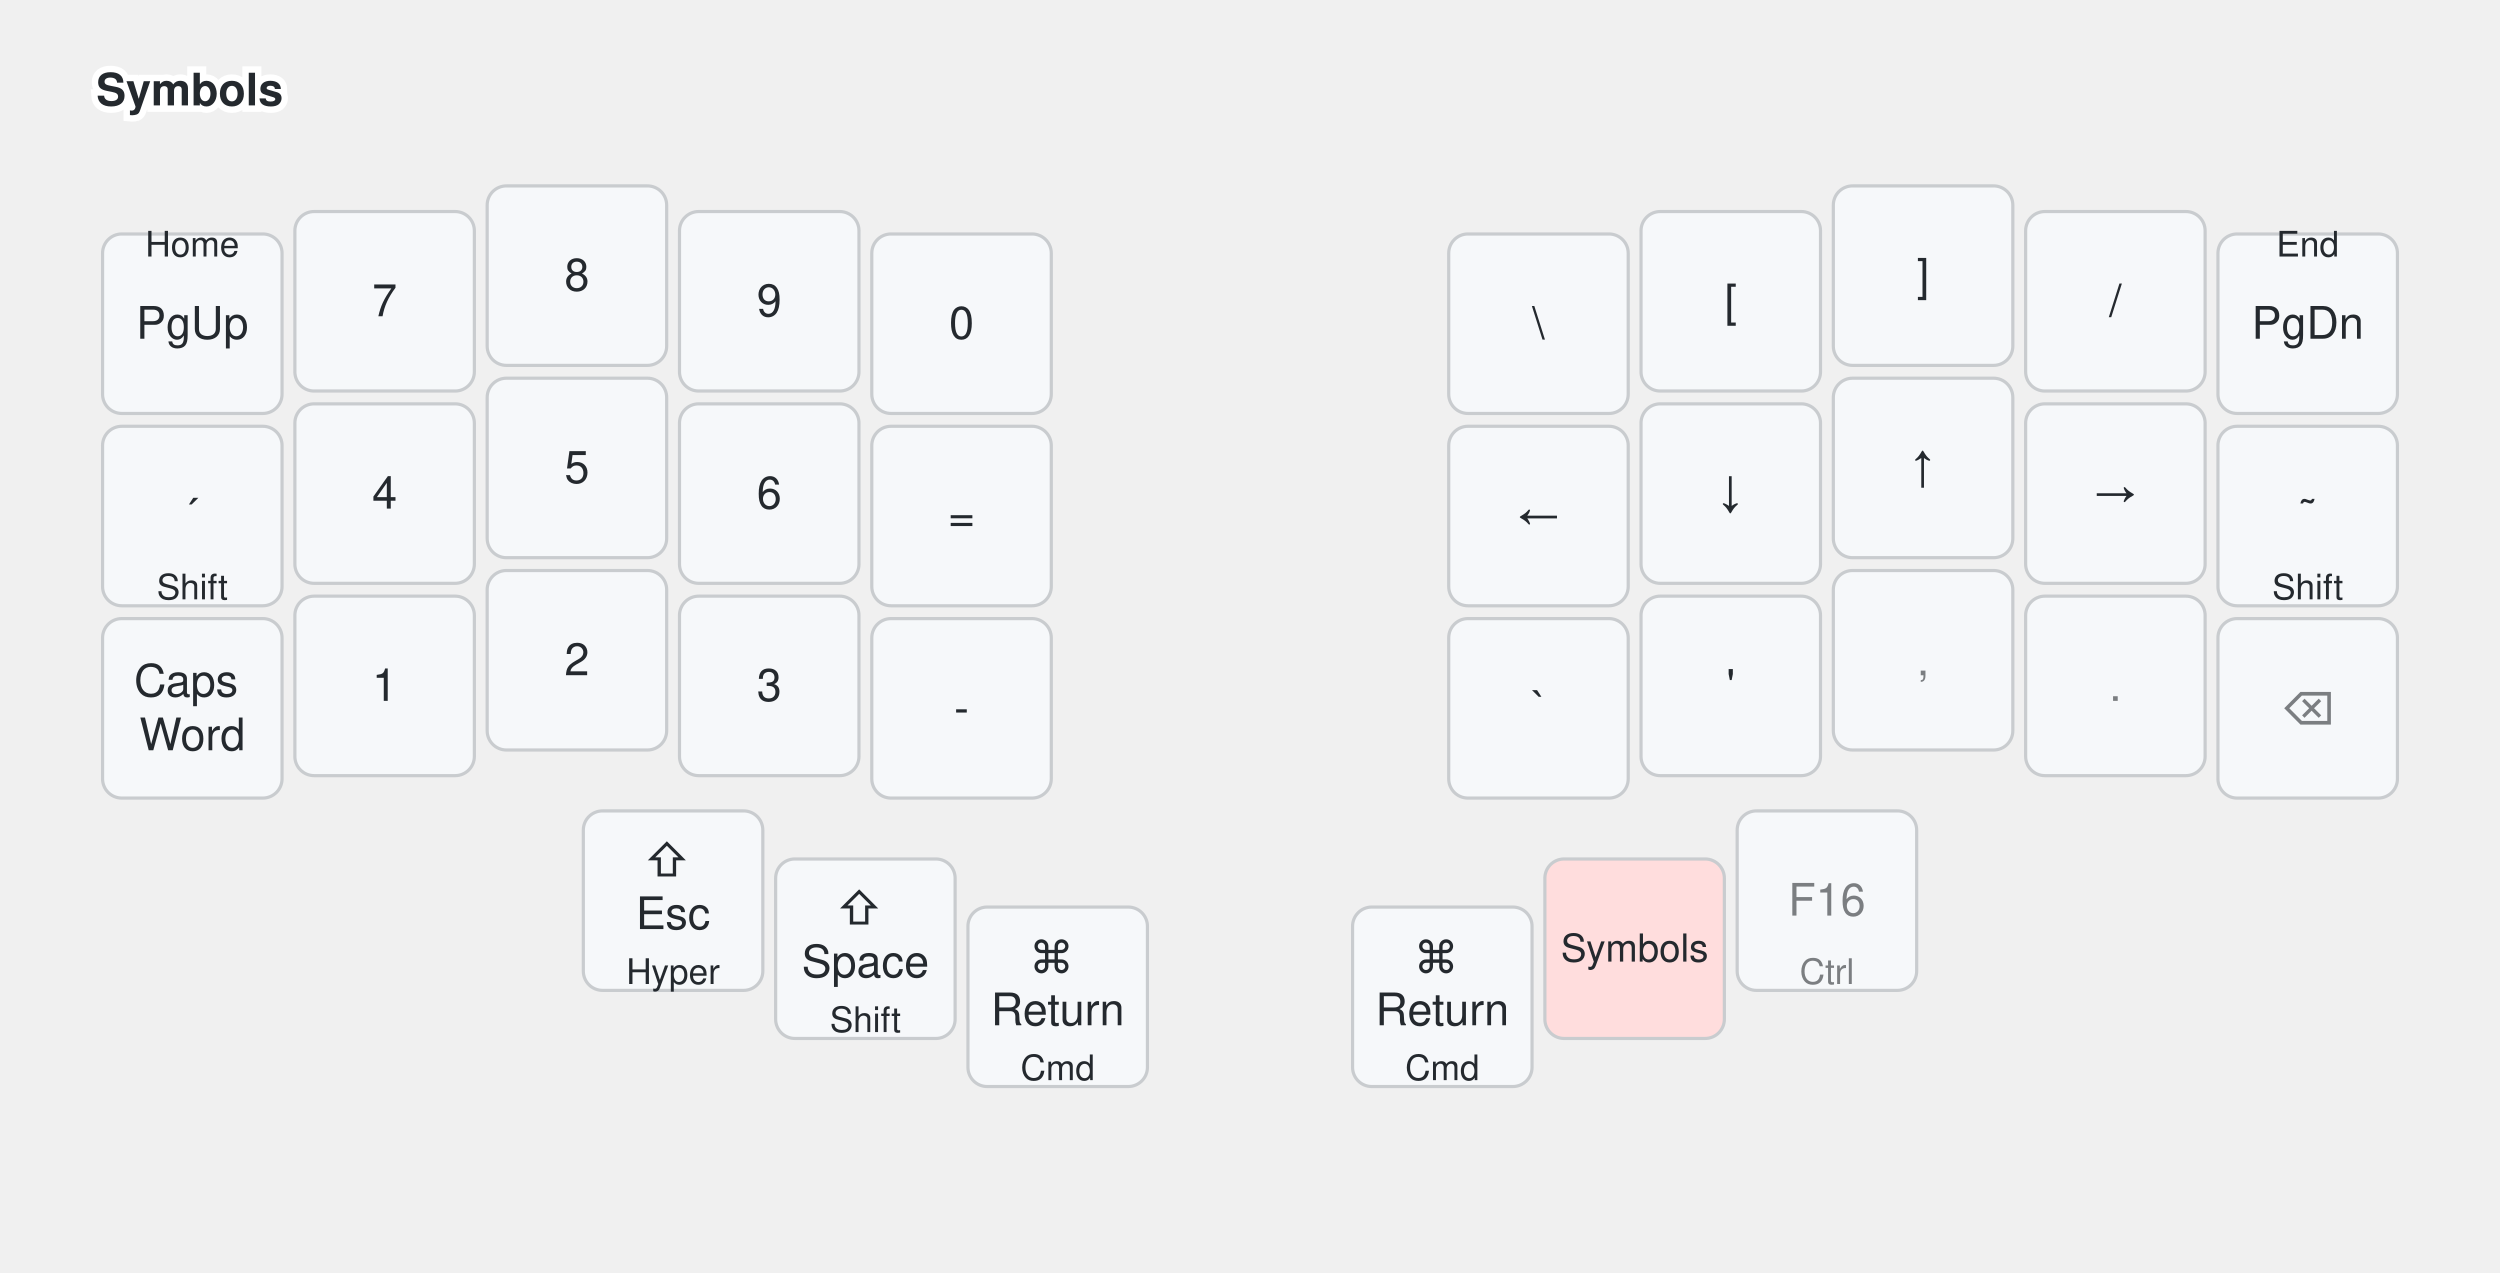
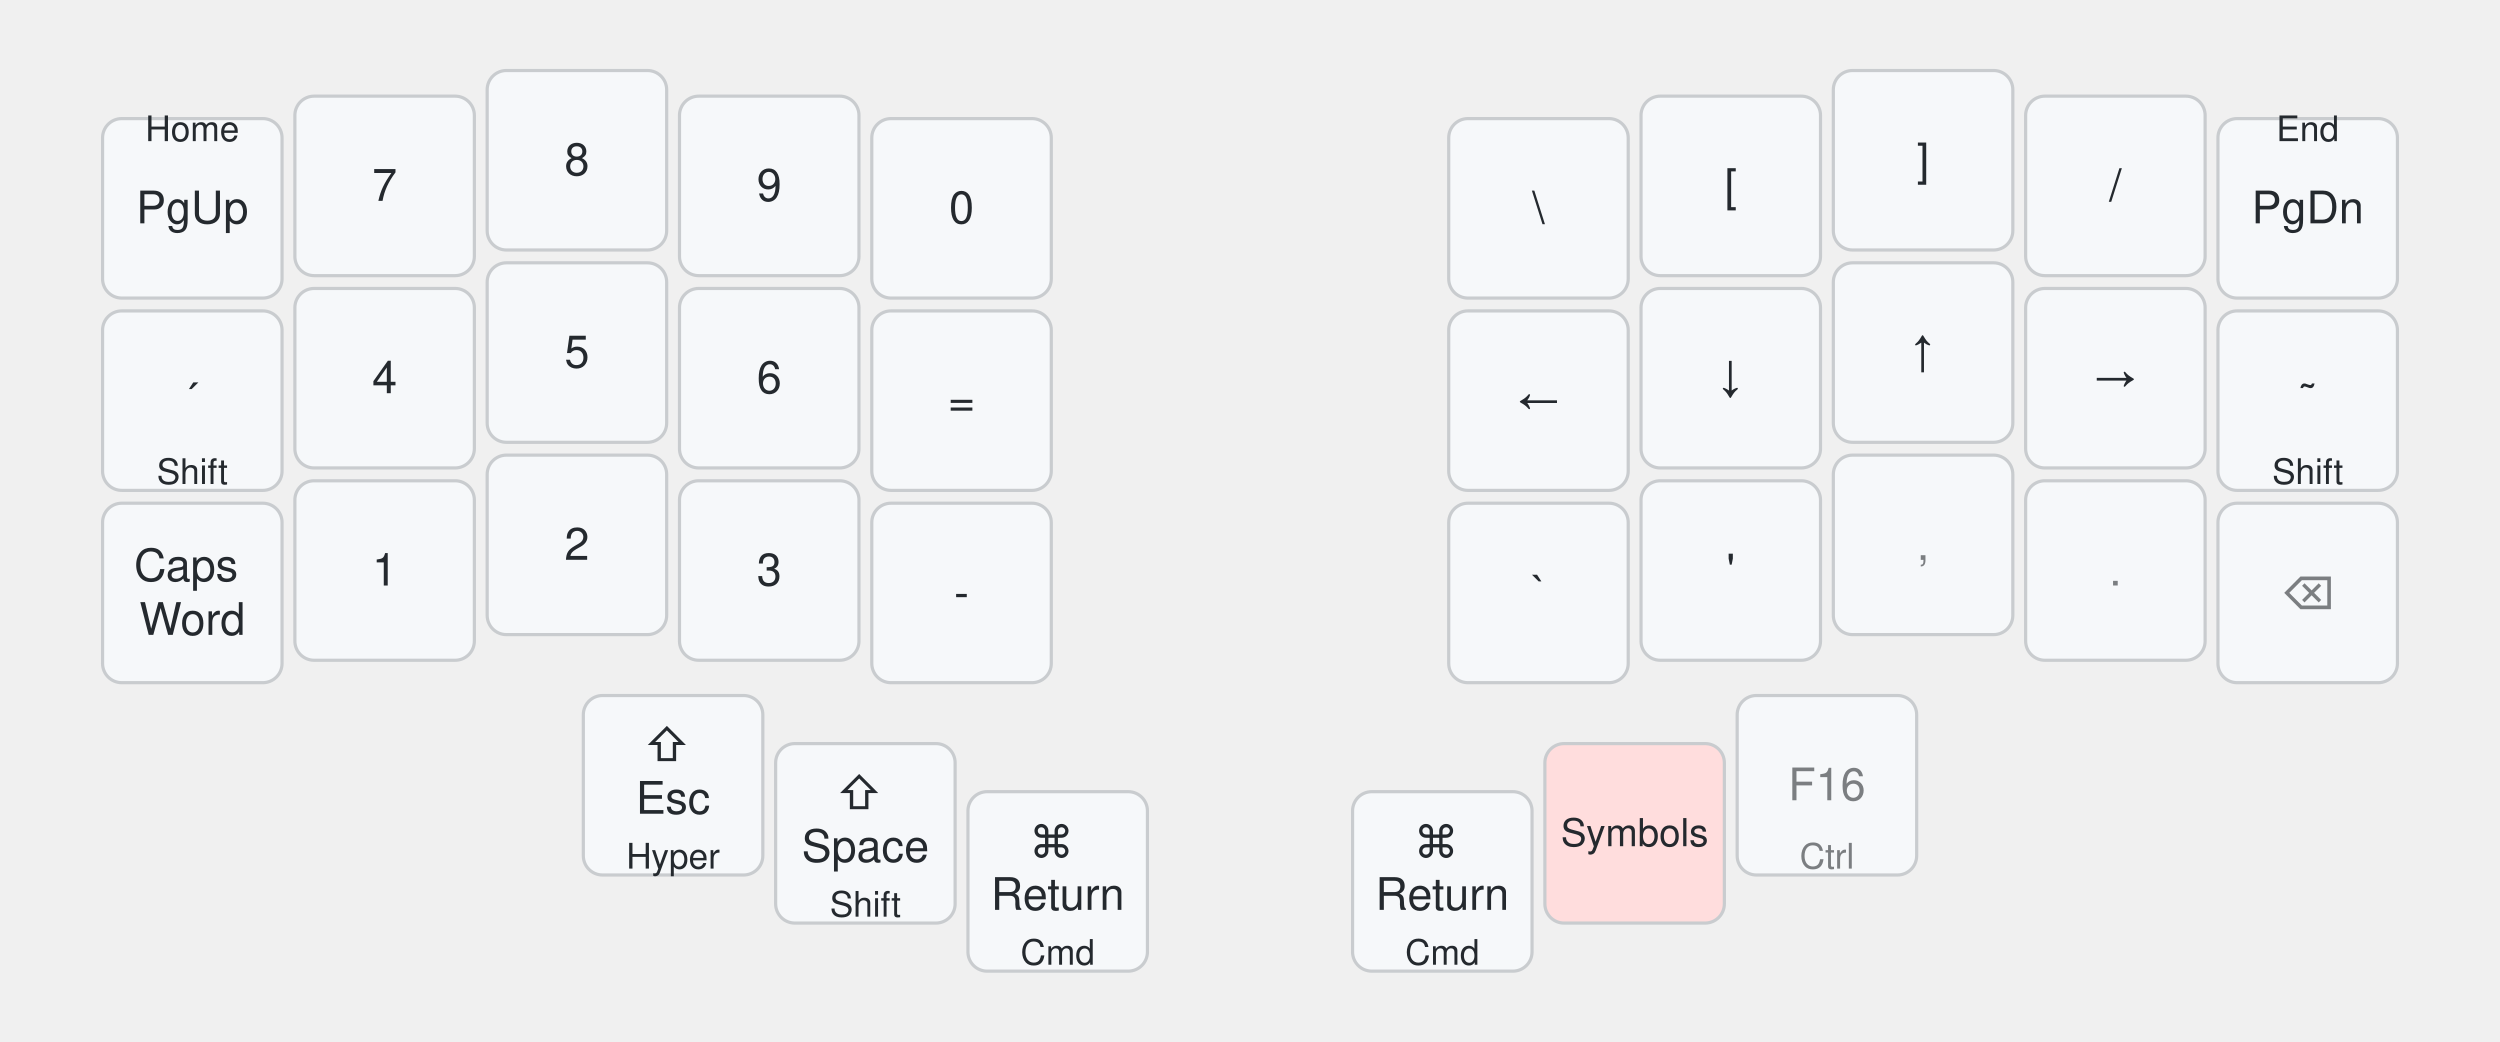
- <svg xmlns="http://www.w3.org/2000/svg" width="780" height="397" viewBox="0 0 780 397" class="keymap">
+ <svg xmlns="http://www.w3.org/2000/svg" width="780" height="325" viewBox="0 0 780 325" class="keymap">
  <style>/* inherit to force styles through use tags */
svg path {
    fill: inherit;
}

/* font and background color specifications */
svg.keymap {
    font-family: SFMono-Regular,Consolas,Liberation Mono,Menlo,monospace;
    font-size: 14px;
    font-kerning: normal;
    text-rendering: optimizeLegibility;
    fill: #24292e;
}

/* default key styling */
rect.key {
    fill: #f6f8fa;
}

rect.key, rect.combo {
    stroke: #c9cccf;
    stroke-width: 1;
}

/* default key side styling, only used is draw_key_sides is set */
rect.side {
    filter: brightness(90%);
}

/* color accent for combo boxes */
rect.combo, rect.combo-separate {
    fill: #cdf;
}

/* color accent for held keys */
rect.held, rect.combo.held {
    fill: #fdd;
}

/* color accent for ghost (optional) keys */
rect.ghost, rect.combo.ghost {
    stroke-dasharray: 4, 4;
    stroke-width: 2;
}

text {
    text-anchor: middle;
    dominant-baseline: middle;
}

/* styling for layer labels */
text.label {
    font-weight: bold;
    text-anchor: start;
    stroke: white;
    stroke-width: 4;
    paint-order: stroke;
}

/* styling for optional footer */
text.footer {
    text-anchor: end;
    dominant-baseline: auto;
    stroke: white;
    stroke-width: 4;
    paint-order: stroke;
}

/* styling for combo tap, and key non-tap label text */
text.combo, text.hold, text.shifted, text.left, text.right, text.tl, text.tr, text.bl, text.br {
    font-size: 11px;
}

text.hold, text.bl, text.br {
    text-anchor: middle;
    dominant-baseline: auto;
}

text.shifted, text.tl, text.tr {
    text-anchor: middle;
    dominant-baseline: hanging;
}

text.left, text.tl, text.bl {
    text-anchor: start;
}

text.right, text.tr, text.br {
    text-anchor: end;
}

text.layer-activator {
    text-decoration: underline;
}

/* styling for hold/shifted label text in combo box */
text.combo.hold, text.combo.shifted, text.combo.left, text.combo.right {
    font-size: 8px;
}

/* lighter symbol for transparent keys */
text.trans {
    fill: #7b7e81;
}

/* styling for combo dendrons */
path.combo {
    stroke-width: 1;
    stroke: gray;
    fill: none;
}

/* Start Tabler Icons Cleanup */
/* cannot use height/width with glyphs */
.icon-tabler &gt; path {
    fill: inherit;
    stroke: inherit;
    stroke-width: 2;
}
/* hide tabler's default box */
.icon-tabler &gt; path[stroke="none"][fill="none"] {
    visibility: hidden;
}
/* End Tabler Icons Cleanup */

@media (prefers-color-scheme: dark) {
svg.keymap { fill: #d1d6db; }
rect.key { fill: #3f4750; }
rect.key, rect.combo { stroke: #60666c; }
rect.combo, rect.combo-separate { fill: #1f3d7a; }
rect.held, rect.combo.held { fill: #854747; }
text.label, text.footer { stroke: black; }
text.trans { fill: #7e8184; }
path.combo { stroke: #7f7f7f; }

}
- svg.keymap { font-family: -apple-system, BlinkMacSystemFont, 'Segoe UI', Helvetica, Arial, sans-serif; }</style>
+ svg.keymap { font-family: -apple-system, BlinkMacSystemFont, 'Segoe UI', Helvetica, Arial, sans-serif; } text.label { display: none; }</style>
  <g transform="translate(30, 0)" class="layer-Symbols">
-     <text x="0" y="28" class="label" id="Symbols">Symbols</text>
-     <g transform="translate(0, 56)">
+     <text x="0" y="10" class="label" id="Symbols">Symbols</text>
+     <g transform="translate(0, 20)">
      <g transform="translate(30, 45)" class="key keypos-0">
        <rect rx="6" ry="6" x="-28" y="-28" width="56" height="56" class="key" />
        <text x="0" y="0" class="key tap">PgUp</text>
        <text x="0" y="-26" class="key shifted">Home</text>
      </g>
      <g transform="translate(90, 38)" class="key keypos-1">
        <rect rx="6" ry="6" x="-28" y="-28" width="56" height="56" class="key" />
        <text x="0" y="0" class="key tap">7</text>
      </g>
      <g transform="translate(150, 30)" class="key keypos-2">
        <rect rx="6" ry="6" x="-28" y="-28" width="56" height="56" class="key" />
        <text x="0" y="0" class="key tap">8</text>
      </g>
      <g transform="translate(210, 38)" class="key keypos-3">
        <rect rx="6" ry="6" x="-28" y="-28" width="56" height="56" class="key" />
        <text x="0" y="0" class="key tap">9</text>
      </g>
      <g transform="translate(270, 45)" class="key keypos-4">
        <rect rx="6" ry="6" x="-28" y="-28" width="56" height="56" class="key" />
        <text x="0" y="0" class="key tap">0</text>
      </g>
      <g transform="translate(450, 45)" class="key keypos-5">
        <rect rx="6" ry="6" x="-28" y="-28" width="56" height="56" class="key" />
        <text x="0" y="0" class="key tap">\</text>
      </g>
      <g transform="translate(510, 38)" class="key keypos-6">
        <rect rx="6" ry="6" x="-28" y="-28" width="56" height="56" class="key" />
        <text x="0" y="0" class="key tap">[</text>
      </g>
      <g transform="translate(570, 30)" class="key keypos-7">
        <rect rx="6" ry="6" x="-28" y="-28" width="56" height="56" class="key" />
        <text x="0" y="0" class="key tap">]</text>
      </g>
      <g transform="translate(630, 38)" class="key keypos-8">
        <rect rx="6" ry="6" x="-28" y="-28" width="56" height="56" class="key" />
        <text x="0" y="0" class="key tap">/</text>
      </g>
      <g transform="translate(690, 45)" class="key keypos-9">
        <rect rx="6" ry="6" x="-28" y="-28" width="56" height="56" class="key" />
        <text x="0" y="0" class="key tap">PgDn</text>
        <text x="0" y="-26" class="key shifted">End</text>
      </g>
      <g transform="translate(30, 105)" class="key keypos-10">
        <rect rx="6" ry="6" x="-28" y="-28" width="56" height="56" class="key" />
        <text x="0" y="0" class="key tap">´</text>
        <text x="0" y="26" class="key hold">Shift</text>
      </g>
      <g transform="translate(90, 98)" class="key keypos-11">
        <rect rx="6" ry="6" x="-28" y="-28" width="56" height="56" class="key" />
        <text x="0" y="0" class="key tap">4</text>
      </g>
      <g transform="translate(150, 90)" class="key keypos-12">
        <rect rx="6" ry="6" x="-28" y="-28" width="56" height="56" class="key" />
        <text x="0" y="0" class="key tap">5</text>
      </g>
      <g transform="translate(210, 98)" class="key keypos-13">
        <rect rx="6" ry="6" x="-28" y="-28" width="56" height="56" class="key" />
        <text x="0" y="0" class="key tap">6</text>
      </g>
      <g transform="translate(270, 105)" class="key keypos-14">
        <rect rx="6" ry="6" x="-28" y="-28" width="56" height="56" class="key" />
        <text x="0" y="0" class="key tap">=</text>
      </g>
      <g transform="translate(450, 105)" class="key keypos-15">
        <rect rx="6" ry="6" x="-28" y="-28" width="56" height="56" class="key" />
        <text x="0" y="0" class="key tap">←</text>
      </g>
      <g transform="translate(510, 98)" class="key keypos-16">
        <rect rx="6" ry="6" x="-28" y="-28" width="56" height="56" class="key" />
        <text x="0" y="0" class="key tap">↓</text>
      </g>
      <g transform="translate(570, 90)" class="key keypos-17">
        <rect rx="6" ry="6" x="-28" y="-28" width="56" height="56" class="key" />
        <text x="0" y="0" class="key tap">↑</text>
      </g>
      <g transform="translate(630, 98)" class="key keypos-18">
        <rect rx="6" ry="6" x="-28" y="-28" width="56" height="56" class="key" />
        <text x="0" y="0" class="key tap">→</text>
      </g>
      <g transform="translate(690, 105)" class="key keypos-19">
        <rect rx="6" ry="6" x="-28" y="-28" width="56" height="56" class="key" />
        <text x="0" y="0" class="key tap">˜</text>
        <text x="0" y="26" class="key hold">Shift</text>
      </g>
      <g transform="translate(30, 165)" class="key keypos-20">
        <rect rx="6" ry="6" x="-28" y="-28" width="56" height="56" class="key" />
        <text x="0" y="0" class="key tap">
          <tspan x="0" dy="-0.6em">Caps</tspan>
          <tspan x="0" dy="1.2em">Word</tspan>
        </text>
      </g>
      <g transform="translate(90, 158)" class="key keypos-21">
        <rect rx="6" ry="6" x="-28" y="-28" width="56" height="56" class="key" />
        <text x="0" y="0" class="key tap">1</text>
      </g>
      <g transform="translate(150, 150)" class="key keypos-22">
        <rect rx="6" ry="6" x="-28" y="-28" width="56" height="56" class="key" />
        <text x="0" y="0" class="key tap">2</text>
      </g>
      <g transform="translate(210, 158)" class="key keypos-23">
        <rect rx="6" ry="6" x="-28" y="-28" width="56" height="56" class="key" />
        <text x="0" y="0" class="key tap">3</text>
      </g>
      <g transform="translate(270, 165)" class="key keypos-24">
        <rect rx="6" ry="6" x="-28" y="-28" width="56" height="56" class="key" />
        <text x="0" y="0" class="key tap">-</text>
      </g>
      <g transform="translate(450, 165)" class="key keypos-25">
        <rect rx="6" ry="6" x="-28" y="-28" width="56" height="56" class="key" />
        <text x="0" y="0" class="key tap">`</text>
      </g>
      <g transform="translate(510, 158)" class="key keypos-26">
        <rect rx="6" ry="6" x="-28" y="-28" width="56" height="56" class="key" />
        <text x="0" y="0" class="key tap">'</text>
      </g>
      <g transform="translate(570, 150)" class="key trans keypos-27">
        <rect rx="6" ry="6" x="-28" y="-28" width="56" height="56" class="key trans" />
        <text x="0" y="0" class="key trans tap">,</text>
      </g>
      <g transform="translate(630, 158)" class="key trans keypos-28">
        <rect rx="6" ry="6" x="-28" y="-28" width="56" height="56" class="key trans" />
        <text x="0" y="0" class="key trans tap">.</text>
      </g>
      <g transform="translate(690, 165)" class="key trans keypos-29">
        <rect rx="6" ry="6" x="-28" y="-28" width="56" height="56" class="key trans" />
        <text x="0" y="0" class="key trans tap">⌫</text>
      </g>
      <g transform="translate(180, 225)" class="key keypos-30">
        <rect rx="6" ry="6" x="-28" y="-28" width="56" height="56" class="key" />
        <text x="0" y="0" class="key tap">
          <tspan x="0" dy="-0.9em">⇧</tspan>
          <tspan x="0" dy="1.2em">Esc</tspan>
        </text>
        <text x="0" y="26" class="key hold">Hyper</text>
      </g>
      <g transform="translate(240, 240)" class="key keypos-31">
        <rect rx="6" ry="6" x="-28" y="-28" width="56" height="56" class="key" />
        <text x="0" y="0" class="key tap">
          <tspan x="0" dy="-0.9em">⇧</tspan>
          <tspan x="0" dy="1.2em">Space</tspan>
        </text>
        <text x="0" y="26" class="key hold">Shift</text>
      </g>
      <g transform="translate(300, 255)" class="key keypos-32">
        <rect rx="6" ry="6" x="-28" y="-28" width="56" height="56" class="key" />
        <text x="0" y="0" class="key tap">
          <tspan x="0" dy="-0.9em">⌘</tspan>
          <tspan x="0" dy="1.2em">Return</tspan>
        </text>
        <text x="0" y="26" class="key hold">Cmd</text>
      </g>
      <g transform="translate(420, 255)" class="key keypos-33">
        <rect rx="6" ry="6" x="-28" y="-28" width="56" height="56" class="key" />
        <text x="0" y="0" class="key tap">
          <tspan x="0" dy="-0.9em">⌘</tspan>
          <tspan x="0" dy="1.2em">Return</tspan>
        </text>
        <text x="0" y="26" class="key hold">Cmd</text>
      </g>
      <g transform="translate(480, 240)" class="key held keypos-34">
        <rect rx="6" ry="6" x="-28" y="-28" width="56" height="56" class="key held" />
        <text x="0" y="0" class="key held tap">
          <tspan style="font-size: 86%">Symbols</tspan>
        </text>
      </g>
      <g transform="translate(540, 225)" class="key trans keypos-35">
        <rect rx="6" ry="6" x="-28" y="-28" width="56" height="56" class="key trans" />
        <text x="0" y="0" class="key trans tap">F16</text>
        <text x="0" y="26" class="key trans hold">Ctrl</text>
      </g>
    </g>
  </g>
</svg>
